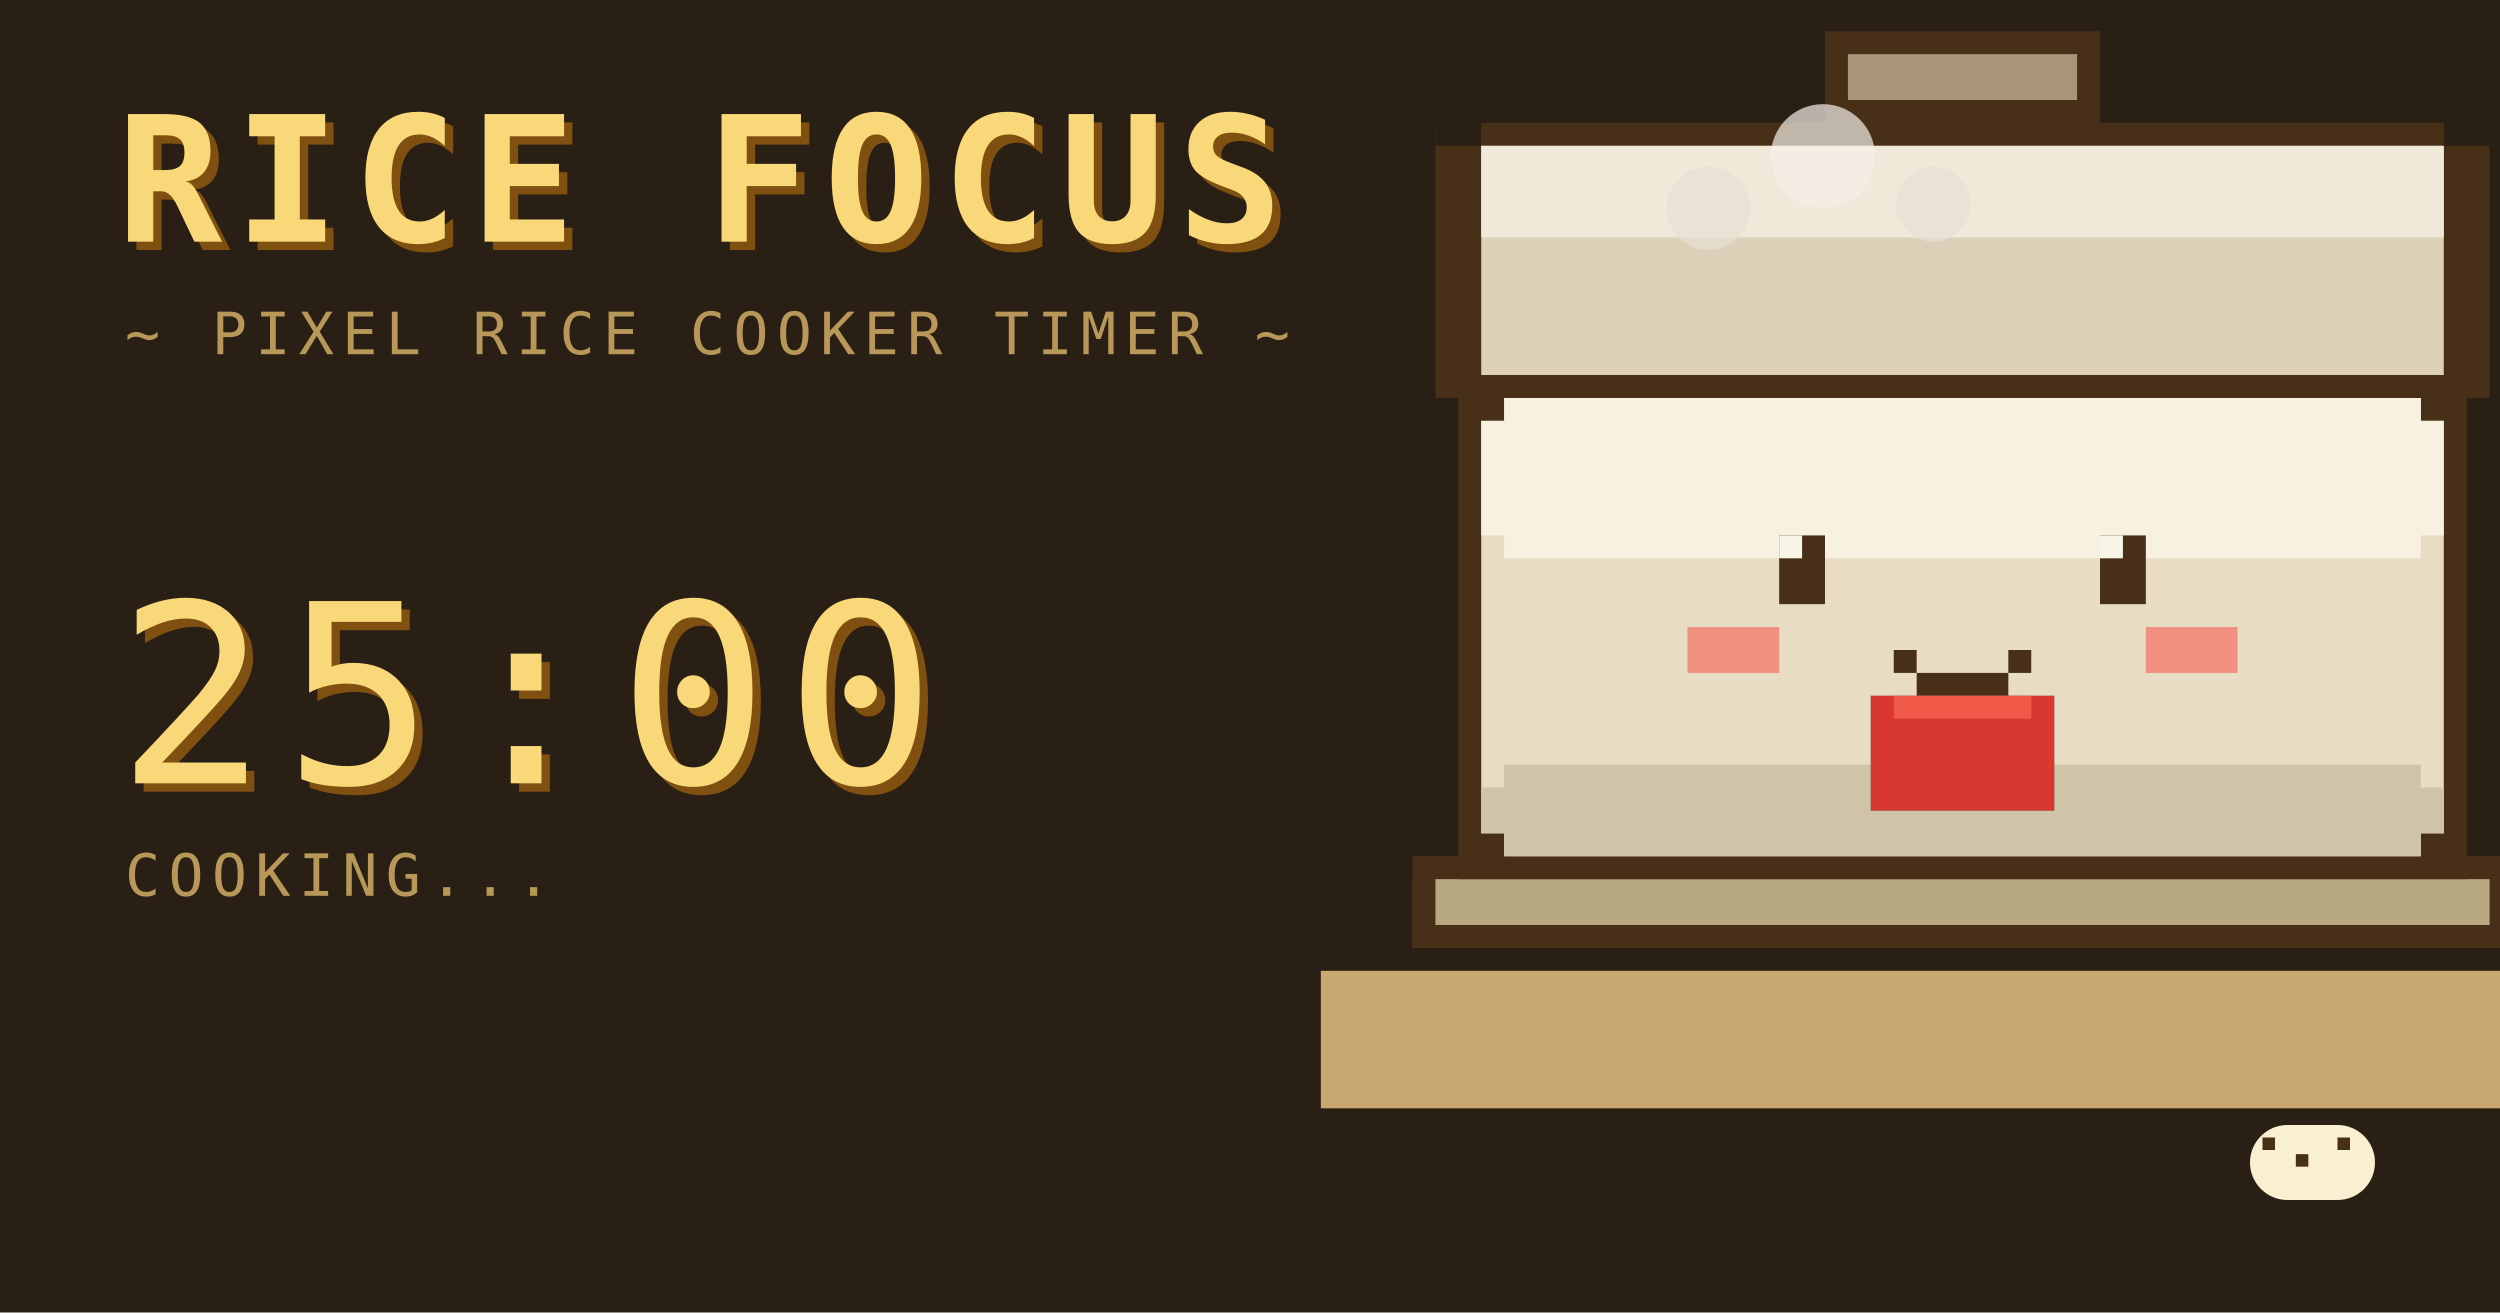
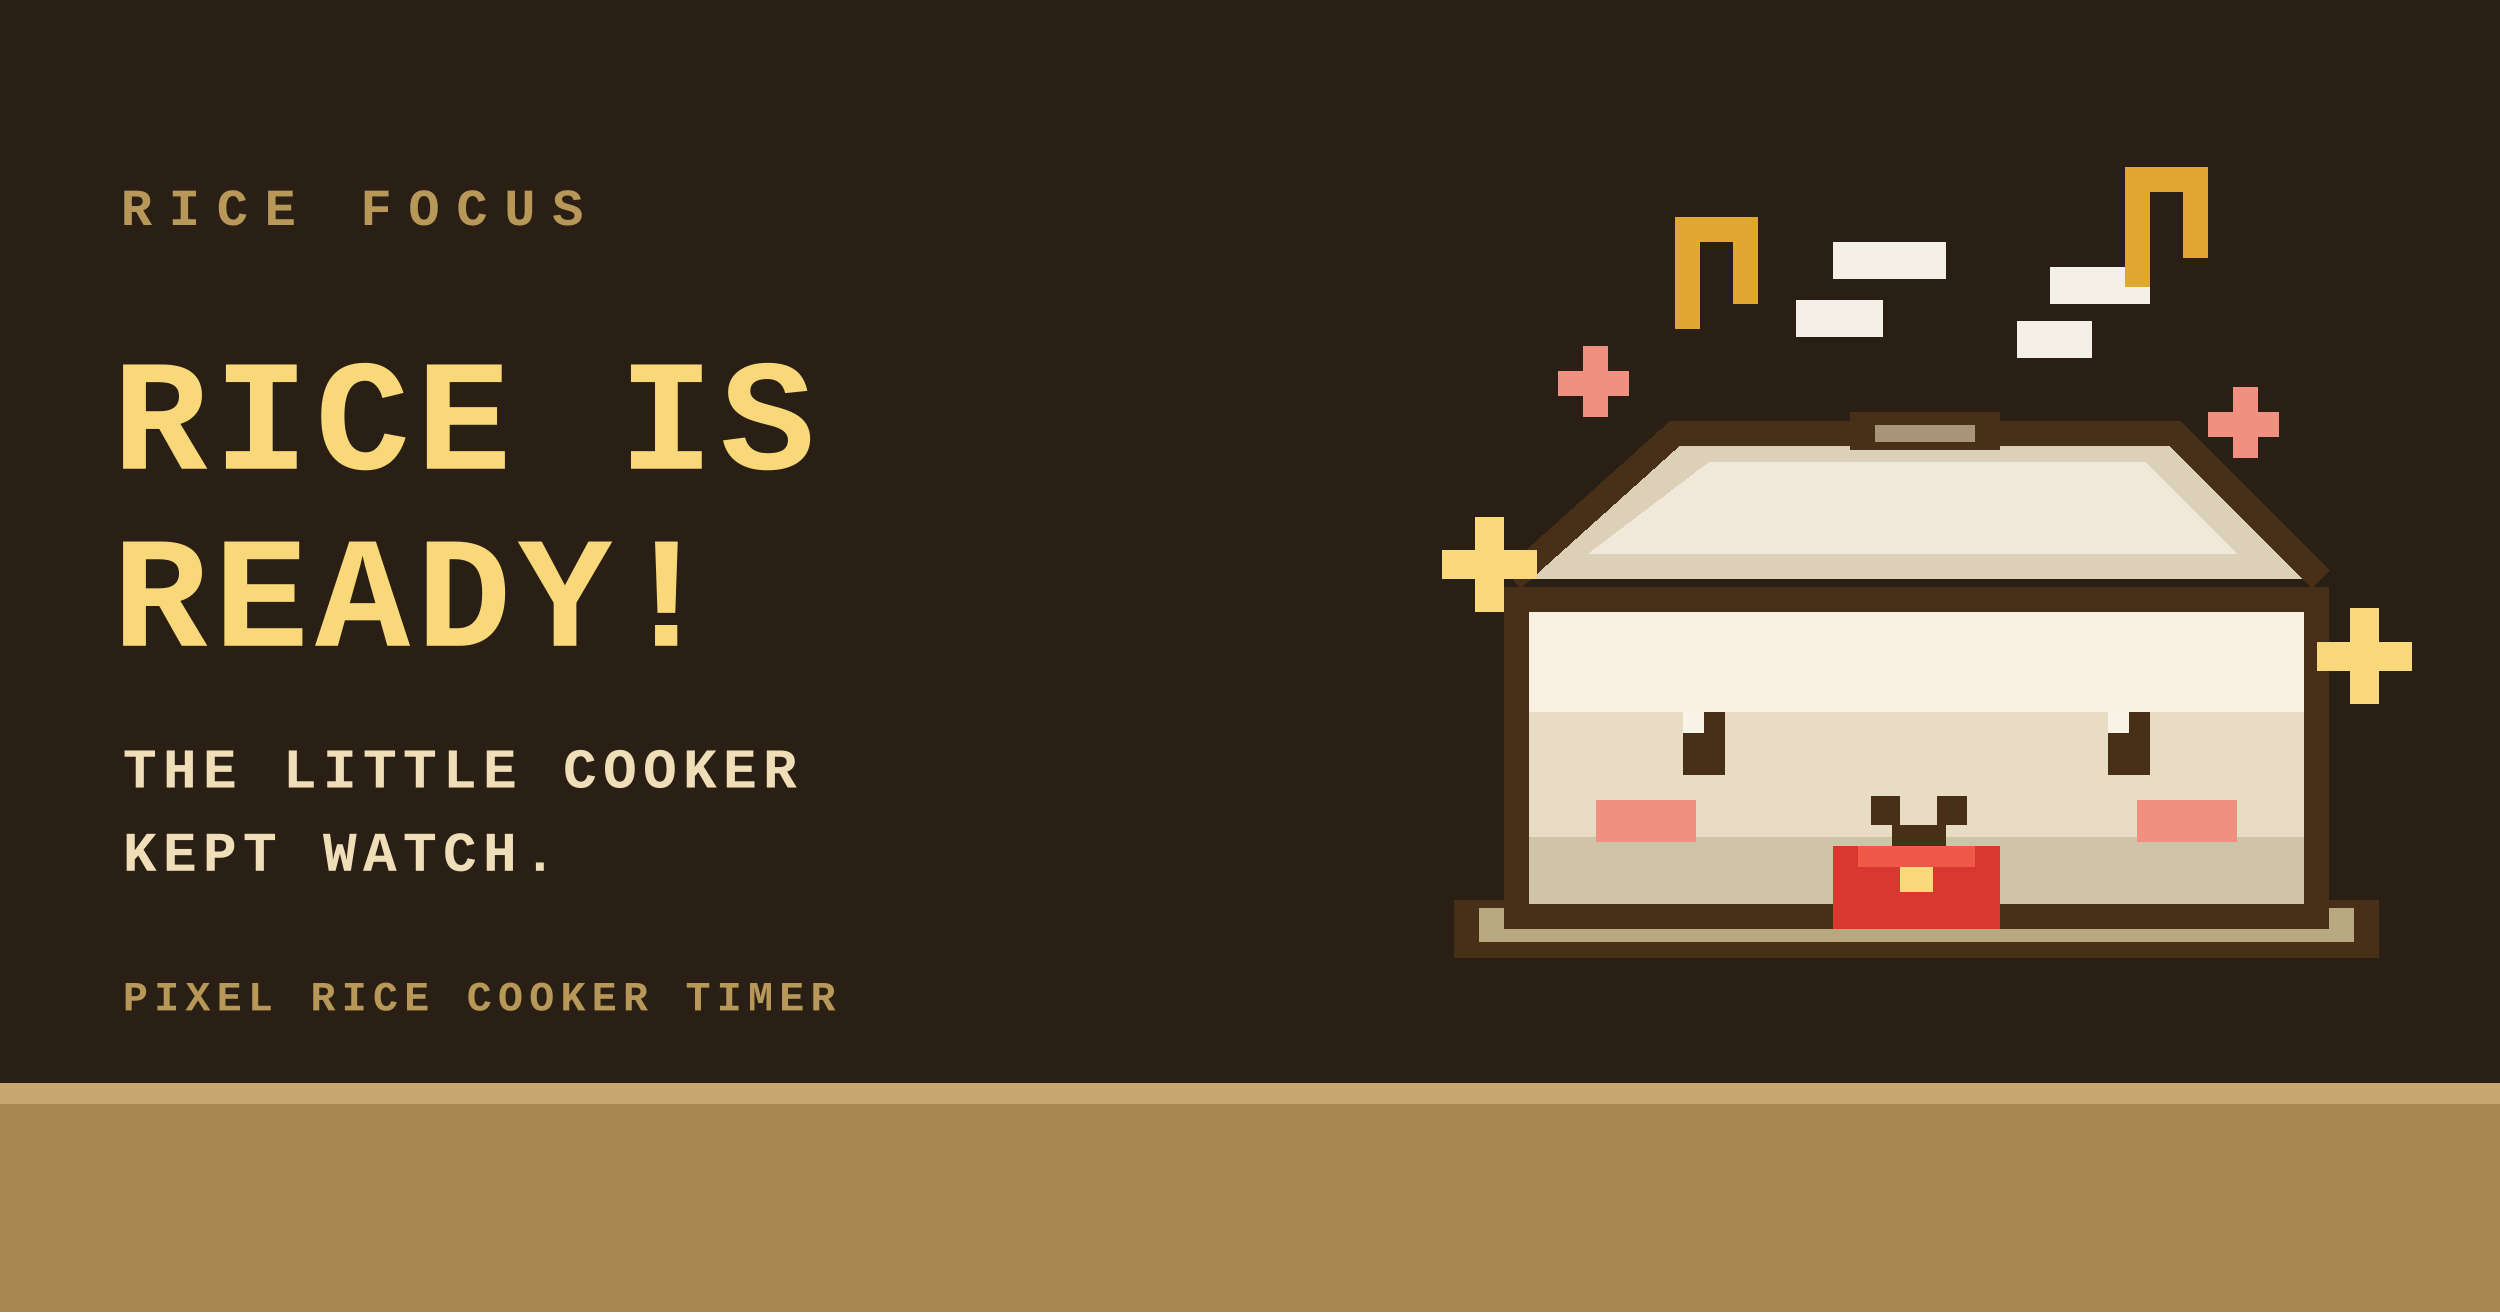
- <svg xmlns="http://www.w3.org/2000/svg" viewBox="0 0 1200 630" width="1200" height="630">
-   <defs>
-     <style>
-       .bg { fill: #2a1f14; }
-       .panel { fill: #f0deb8; }
-       .border { fill: #5a3a1a; }
-       .title { font-family: 'Press Start 2P', monospace, sans-serif; fill: #f8d878; font-size: 84px; font-weight: 700; letter-spacing: 6px; }
-       .sub { font-family: 'Press Start 2P', monospace, sans-serif; fill: #b89858; font-size: 28px; letter-spacing: 4px; }
-       .timer { font-family: 'Press Start 2P', monospace, sans-serif; fill: #f8d878; font-size: 120px; letter-spacing: 8px; }
-       .body-mid { fill: #e8dcc4; }
-       .body-hi { fill: #f8f0e0; }
-       .body-lo { fill: #d0c4a8; }
-       .lid-mid { fill: #ddd0b8; }
-       .lid-hi { fill: #f0e8d8; }
-       .outline { fill: #483018; }
-       .red { fill: #d83830; }
-       .red-hi { fill: #f05848; }
-       .pink { fill: #f09080; }
-       .white { fill: #f8f4e8; }
-       .handle { fill: #a89478; }
-       .base { fill: #b8a880; }
-       .table-top { fill: #c8a870; }
-       .rice { fill: #f8f0d0; }
-     </style>
-   </defs>
-   <rect class="bg" width="1200" height="630" />
-   <text class="title" x="60" y="120" style="fill: #805010">RICE FOCUS</text>
-   <text class="title" x="56" y="116">RICE FOCUS</text>
-   <text class="sub" x="60" y="170">~ PIXEL RICE COOKER TIMER ~</text>
-   <text class="timer" x="60" y="380" style="fill: #805010">25:00</text>
-   <text class="timer" x="56" y="376">25:00</text>
-   <text class="sub" x="60" y="430">COOKING...</text>
-   <g transform="translate(700, 180) scale(11)">
-     <rect class="table-top" x="-6" y="26" width="56" height="6" />
-     <rect class="border" x="-2" y="22" width="48" height="3" />
-     <rect class="outline" x="-2" y="21" width="48" height="4" />
-     <rect class="base" x="-1" y="22" width="46" height="2" />
-     <rect class="outline" x="0" y="0" width="44" height="22" />
-     <rect class="bg" x="0" y="0" width="2" height="1" />
-     <rect class="bg" x="42" y="0" width="2" height="1" />
-     <rect class="body-mid" x="2" y="1" width="40" height="20" />
-     <rect class="body-mid" x="1" y="2" width="42" height="18" />
-     <rect class="body-hi" x="2" y="1" width="40" height="7" />
-     <rect class="body-hi" x="1" y="2" width="42" height="5" />
-     <rect class="body-lo" x="2" y="17" width="40" height="4" />
-     <rect class="body-lo" x="1" y="18" width="42" height="2" />
-     <rect class="outline" x="14" y="7" width="2" height="3" />
-     <rect class="outline" x="28" y="7" width="2" height="3" />
-     <rect class="white" x="14" y="7" width="1" height="1" />
-     <rect class="white" x="28" y="7" width="1" height="1" />
-     <rect class="pink" x="10" y="11" width="4" height="2" />
-     <rect class="pink" x="30" y="11" width="4" height="2" />
-     <rect class="outline" x="19" y="12" width="1" height="1" />
-     <rect class="outline" x="20" y="13" width="4" height="1" />
-     <rect class="outline" x="24" y="12" width="1" height="1" />
-     <rect class="outline" x="18" y="14" width="8" height="5" />
-     <rect class="red" x="18" y="14" width="8" height="5" />
-     <rect class="red-hi" x="19" y="14" width="6" height="1" />
-     <rect class="outline" x="-1" y="-11" width="46" height="12" />
-     <rect class="bg" x="-1" y="-11" width="2" height="1" />
-     <rect class="bg" x="43" y="-11" width="2" height="1" />
-     <rect class="lid-mid" x="1" y="-10" width="42" height="10" />
-     <rect class="lid-hi" x="1" y="-10" width="42" height="4" />
-     <rect class="outline" x="16" y="-15" width="12" height="4" />
-     <rect class="handle" x="17" y="-14" width="10" height="2" />
+ <svg xmlns="http://www.w3.org/2000/svg" width="1200" height="630" viewBox="0 0 1200 630" shape-rendering="crispEdges">
+   <rect width="1200" height="630" fill="#2a1f14" />
+   <rect x="0" y="520" width="1200" height="110" fill="#a88850" />
+   <rect x="0" y="520" width="1200" height="10" fill="#c8a870" />
+   <g font-family="Courier New, monospace" font-weight="700">
+     <text x="58" y="108" fill="#b89858" font-size="25" letter-spacing="8">RICE FOCUS</text>
+     <text x="54" y="225" fill="#f8d878" font-size="76" letter-spacing="3">RICE IS</text>
+     <text x="54" y="310" fill="#f8d878" font-size="76" letter-spacing="3">READY!</text>
+     <text x="59" y="378" fill="#f0deb8" font-size="27" letter-spacing="3">THE LITTLE COOKER</text>
+     <text x="59" y="418" fill="#f0deb8" font-size="27" letter-spacing="3">KEPT WATCH.</text>
+     <text x="59" y="485" fill="#b89858" font-size="20" letter-spacing="3">PIXEL RICE COOKER TIMER</text>
  </g>
-   <g opacity="0.7">
-     <rect x="800" y="80" width="40" height="40" rx="20" fill="#e8e0d4" />
-     <rect x="850" y="50" width="50" height="50" rx="25" fill="#f4f0e8" />
-     <rect x="910" y="80" width="36" height="36" rx="18" fill="#e8e0d4" />
-   </g>
-   <g transform="translate(1080, 540)">
-     <rect class="rice" x="0" y="0" width="60" height="36" rx="18" />
-     <rect class="outline" x="6" y="6" width="6" height="6" />
-     <rect class="outline" x="22" y="14" width="6" height="6" />
-     <rect class="outline" x="42" y="6" width="6" height="6" />
+   <g transform="translate(682 208)">
+     <rect x="16" y="224" width="444" height="28" fill="#483018" />
+     <rect x="28" y="228" width="420" height="16" fill="#b8a880" />
+     <rect x="40" y="74" width="396" height="164" fill="#483018" />
+     <rect x="52" y="86" width="372" height="140" fill="#e8dcc4" />
+     <rect x="52" y="86" width="372" height="48" fill="#f8f0e0" />
+     <rect x="52" y="194" width="372" height="32" fill="#d0c4a8" />
+     <rect x="126" y="134" width="20" height="30" fill="#483018" />
+     <rect x="330" y="134" width="20" height="30" fill="#483018" />
+     <rect x="126" y="134" width="10" height="10" fill="#f8f4e8" />
+     <rect x="330" y="134" width="10" height="10" fill="#f8f4e8" />
+     <rect x="84" y="176" width="48" height="20" fill="#f09080" />
+     <rect x="344" y="176" width="48" height="20" fill="#f09080" />
+     <rect x="216" y="174" width="14" height="14" fill="#483018" />
+     <rect x="248" y="174" width="14" height="14" fill="#483018" />
+     <rect x="226" y="188" width="26" height="10" fill="#483018" />
+     <rect x="198" y="198" width="80" height="40" fill="#d83830" />
+     <rect x="210" y="198" width="56" height="10" fill="#f05848" />
+     <rect x="230" y="208" width="16" height="12" fill="#f8d878" />
+     <path d="M44 70 L122 0 H362 L432 70" fill="#ddd0b8" stroke="#483018" stroke-width="12" />
+     <path d="M80 58 L138 14 H348 L392 58" fill="#f0e8d8" />
+     <rect x="206" y="-10" width="72" height="18" fill="#483018" />
+     <rect x="218" y="-4" width="48" height="8" fill="#a89478" />
+     <g fill="#f4f0e8">
+       <rect x="180" y="-64" width="42" height="18" />
+       <rect x="198" y="-92" width="54" height="18" />
+       <rect x="286" y="-54" width="36" height="18" />
+       <rect x="302" y="-80" width="48" height="18" />
+     </g>
+     <g fill="#f8d878">
+       <rect x="26" y="40" width="14" height="46" />
+       <rect x="10" y="56" width="46" height="14" />
+       <rect x="446" y="84" width="14" height="46" />
+       <rect x="430" y="100" width="46" height="14" />
+     </g>
+     <g fill="#f09080">
+       <rect x="78" y="-42" width="12" height="34" />
+       <rect x="66" y="-30" width="34" height="12" />
+       <rect x="390" y="-22" width="12" height="34" />
+       <rect x="378" y="-10" width="34" height="12" />
+     </g>
+     <g fill="#e0a830">
+       <rect x="122" y="-104" width="12" height="54" />
+       <rect x="134" y="-104" width="28" height="12" />
+       <rect x="150" y="-92" width="12" height="30" />
+       <rect x="338" y="-128" width="12" height="58" />
+       <rect x="350" y="-128" width="28" height="12" />
+       <rect x="366" y="-116" width="12" height="32" />
+     </g>
  </g>
</svg>
